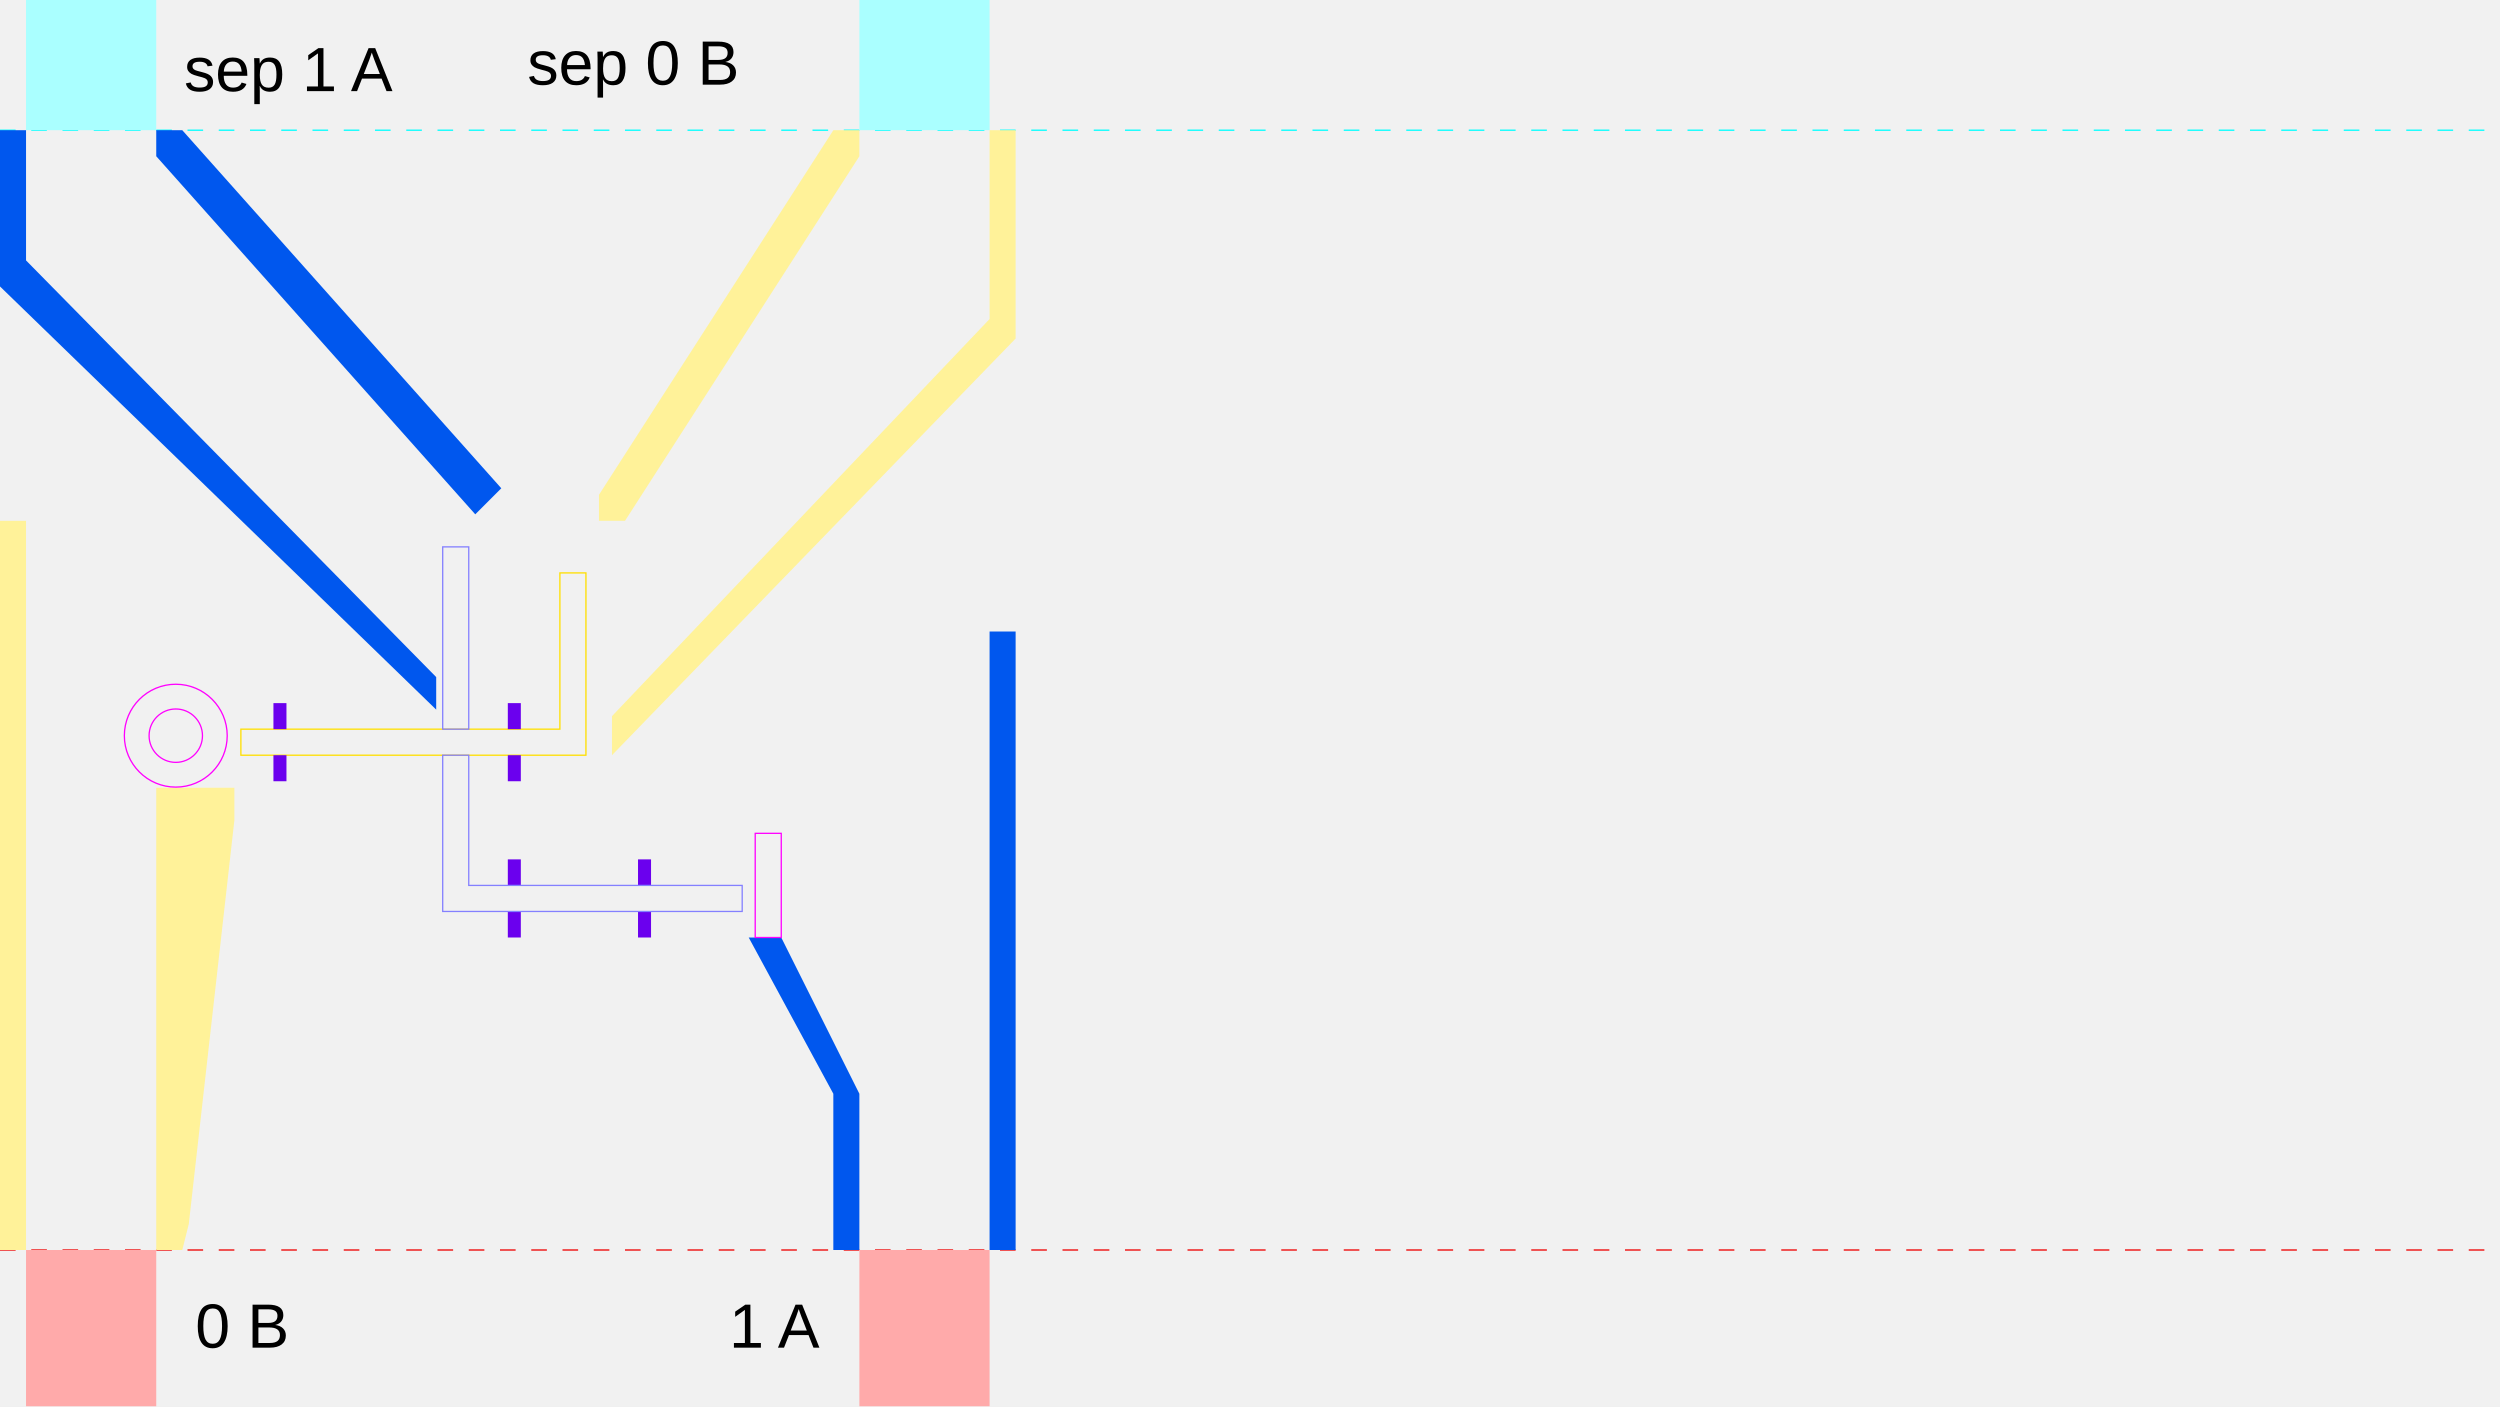
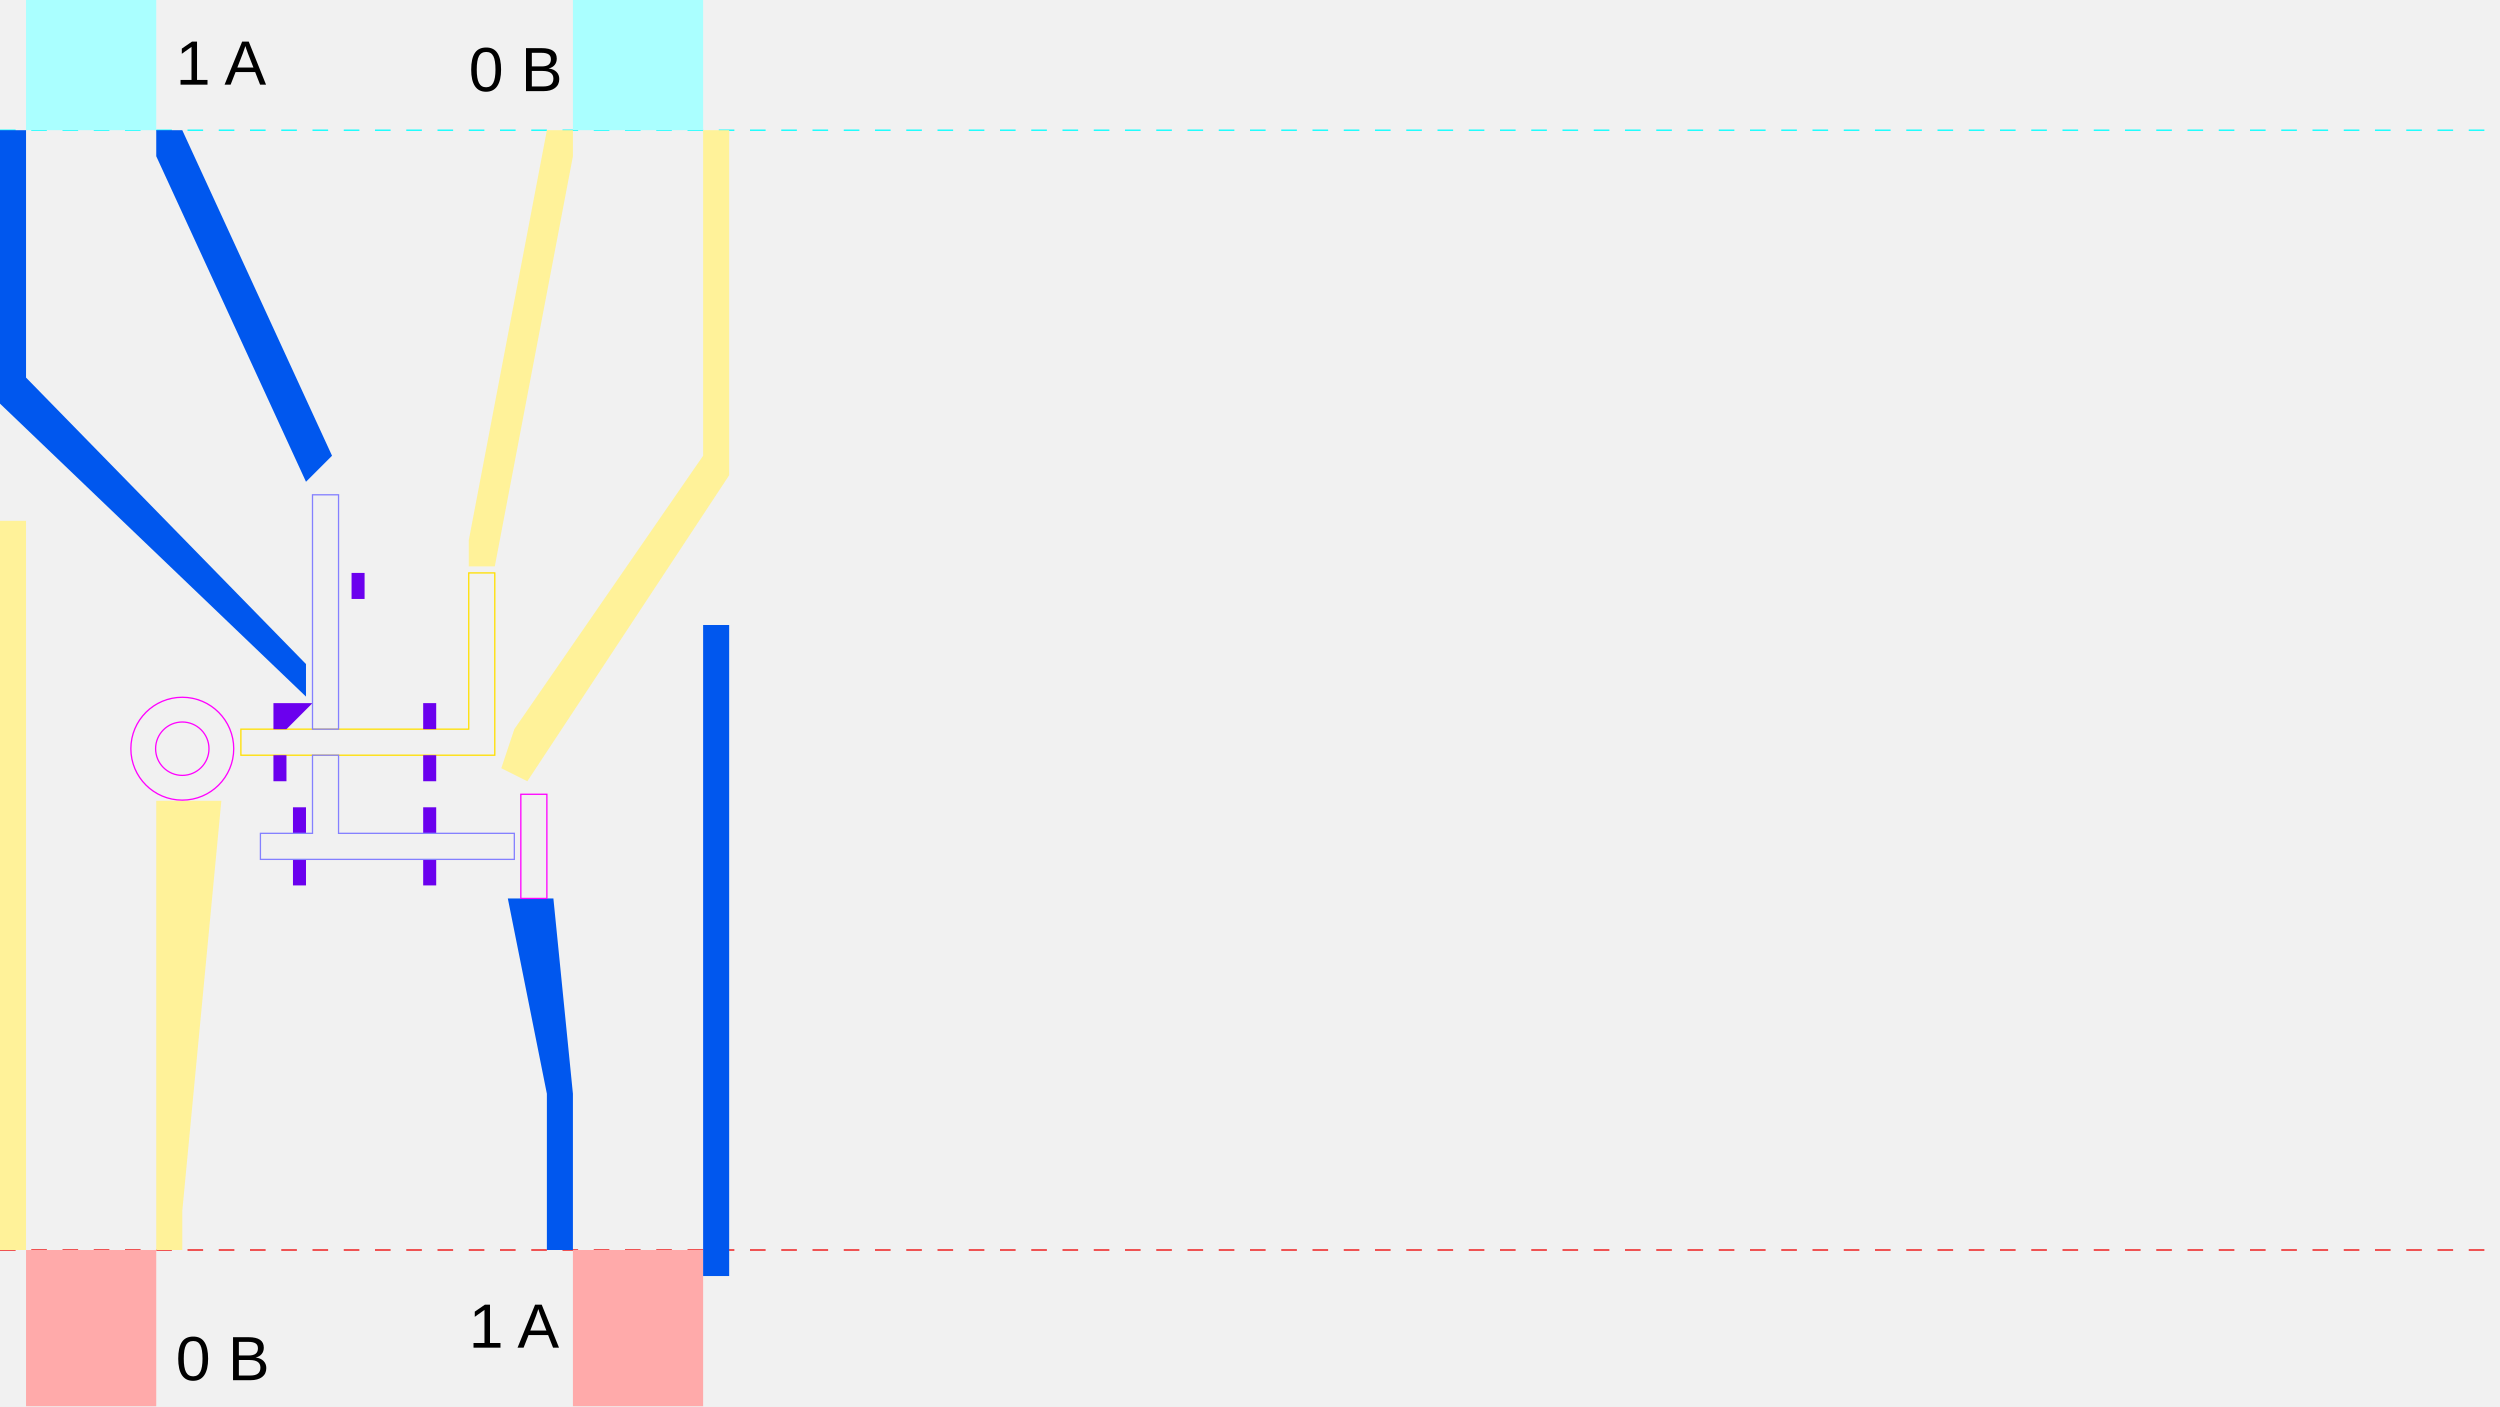
<svg xmlns="http://www.w3.org/2000/svg" id="Layer_1" version="1.1" viewBox="0 0 1920 1080">
  <g opacity=".05">
    <rect width="1920" height="1080" fill="#fff" />
  </g>
  <line y1="960" x2="1920" y2="960" fill="none" stroke="#e00" stroke-dasharray="12" stroke-miterlimit="10" />
  <line y1="100" x2="1920" y2="100" fill="none" stroke="aqua" stroke-dasharray="12" stroke-miterlimit="10" />
-   <rect x="660" width="100" height="100" fill="#aff" />
-   <rect x="660" y="960" width="100" height="120" fill="#faa" />
+   <rect x="440" width="100" height="100" fill="#aff" />
+   <rect x="440" y="960" width="100" height="120" fill="#faa" />
  <g isolation="isolate">
    <g isolation="isolate">
      <g isolation="isolate">
-         <text transform="translate(405 65)" font-family="ArialMT, Arial" font-size="48" isolation="isolate">
-           <tspan x="0" y="0">sep 0 B</tspan>
-         </text>
+         <g isolation="isolate">
+           <text transform="translate(360 70)" font-family="ArialMT, Arial" font-size="48" isolation="isolate">
+             <tspan x="0" y="0">0 B</tspan>
+           </text>
+         </g>
      </g>
    </g>
  </g>
  <g isolation="isolate">
    <g isolation="isolate">
      <g isolation="isolate">
-         <text transform="translate(560.0001 1035)" font-family="ArialMT, Arial" font-size="48" isolation="isolate">
-           <tspan x="0" y="0">1 A</tspan>
-         </text>
+         <g isolation="isolate">
+           <text transform="translate(360.0001 1035)" font-family="ArialMT, Arial" font-size="48" isolation="isolate">
+             <tspan x="0" y="0">1 A</tspan>
+           </text>
+         </g>
      </g>
    </g>
  </g>
  <rect x="20" y="960" width="100" height="120" fill="#faa" />
  <g isolation="isolate">
    <g isolation="isolate">
      <g isolation="isolate">
-         <text transform="translate(150.0001 1035)" font-family="ArialMT, Arial" font-size="48" isolation="isolate">
-           <tspan x="0" y="0">0 B</tspan>
-         </text>
+         <g isolation="isolate">
+           <text transform="translate(135.0001 1060)" font-family="ArialMT, Arial" font-size="48" isolation="isolate">
+             <tspan x="0" y="0">0 B</tspan>
+           </text>
+         </g>
      </g>
    </g>
  </g>
  <rect x="20" width="100" height="100" fill="#aff" />
  <g isolation="isolate">
    <g isolation="isolate">
      <g isolation="isolate">
-         <text transform="translate(141.378 70)" font-family="ArialMT, Arial" font-size="48" isolation="isolate">
-           <tspan x="0" y="0">sep 1 A</tspan>
-         </text>
+         <g isolation="isolate">
+           <text transform="translate(135.0001 65)" font-family="ArialMT, Arial" font-size="48" isolation="isolate">
+             <tspan x="0" y="0">1 A</tspan>
+           </text>
+         </g>
      </g>
    </g>
  </g>
-   <polygon points="20 100 20 200 335 520 335 545 0 220 0 100 20 100" fill="#0057ee" />
-   <rect x="760" y="485" width="20" height="475" fill="#0057ee" />
-   <polygon points="600 720 575 720 640 840 640 960 660 960 660 840 600 720" fill="#0057ee" />
-   <polygon points="120 605 120 960 140 960 145 940 180 630 180 605 120 605" fill="#fff299" />
-   <polygon points="760 100 760 245 470 550 470 580 780 260 780 100 760 100" fill="#fff299" />
+   <polygon points="20 100 20 290 235 510 235 535 0 310 0 100 20 100" fill="#0057ee" />
+   <rect x="540" y="480" width="20" height="500" fill="#0057ee" />
+   <polygon points="425 690 390 690 420 840 420 960 440 960 440 840 425 690" fill="#0057ee" />
+   <polygon points="120 615 120 960 140 960 140 930 170.008 615 120 615" fill="#fff299" />
  <rect y="400" width="20" height="560" fill="#fff299" />
-   <polygon points="450 580 185 580 185 560 430 560 430 440 450 440 450 580" fill="none" stroke="#ffdf00" stroke-miterlimit="10" />
+   <polygon points="380 580 185 580 185 560 360 560 360 440 380 440 380 580" fill="none" stroke="#ffdf00" stroke-miterlimit="10" />
  <rect x="210" y="580" width="10" height="20" fill="#6b00ee" />
-   <rect x="390" y="580" width="10" height="20" fill="#6b00ee" />
-   <rect x="210" y="540" width="10" height="20" fill="#6b00ee" />
-   <rect x="390" y="540" width="10" height="20" fill="#6b00ee" />
-   <rect x="490" y="700" width="10" height="20" fill="#6b00ee" />
-   <rect x="490" y="660" width="10" height="20" fill="#6b00ee" />
-   <rect x="390" y="700" width="10" height="20" fill="#6b00ee" />
-   <rect x="390" y="660" width="10" height="20" fill="#6b00ee" />
-   <path d="M360,560h-20v-140h20v140ZM340,700h230v-20h-210v-100h-20v120Z" fill="none" stroke="#8480ff" stroke-miterlimit="10" />
-   <polygon points="120 100 120 120 365 395 385 375 140 100 120 100" fill="#0057ee" />
-   <polygon points="640 100 460 380 460 400 480 400 660 120 660 100 640 100" fill="#fff299" />
-   <rect x="580" y="640" width="20" height="80" fill="none" stroke="#f0f" stroke-miterlimit="10" />
-   <path d="M135,526c21.505,0,39,17.495,39,39s-17.495,39-39,39-39-17.495-39-39,17.495-39,39-39M135,586c11.579,0,21-9.421,21-21s-9.421-21-21-21-21,9.421-21,21,9.421,21,21,21M135,525c-22.091,0-40,17.909-40,40s17.909,40,40,40,40-17.909,40-40-17.909-40-40-40h0ZM135,585c-11.046,0-20-8.954-20-20s8.954-20,20-20,20,8.954,20,20-8.954,20-20,20h0Z" fill="#f0f" />
+   <rect x="325" y="580" width="10" height="20" fill="#6b00ee" />
+   <polygon points="210 540 240 540 220 560 210 560 210 540" fill="#6b00ee" />
+   <rect x="325" y="540" width="10" height="20" fill="#6b00ee" />
+   <rect x="325" y="660" width="10" height="20" fill="#6b00ee" />
+   <rect x="325" y="620" width="10" height="20" fill="#6b00ee" />
+   <rect x="225" y="660" width="10" height="20" fill="#6b00ee" />
+   <rect x="225" y="620" width="10" height="20" fill="#6b00ee" />
+   <polygon points="120 100 120 120 235 370 255 350 140 100 120 100" fill="#0057ee" />
+   <polygon points="420 100 360 415 360 435 380 435 440 120 440 100 420 100" fill="#fff299" />
+   <path d="M260,560h-20v-180h20v180ZM240,640h-40v20h195v-20h-135v-60h-20v60Z" fill="none" stroke="#8480ff" stroke-miterlimit="10" />
+   <rect x="400" y="610" width="20" height="80" fill="none" stroke="#f0f" stroke-miterlimit="10" />
+   <polygon points="540 100 540 350 395 560 385 590 405 600 560 365 560 100 540 100" fill="#fff299" />
+   <rect x="270" y="440" width="10" height="20" fill="#6b00ee" />
+   <path d="M140,536c21.505,0,39,17.495,39,39s-17.495,39-39,39-39-17.495-39-39,17.495-39,39-39M140,596c11.579,0,21-9.421,21-21s-9.421-21-21-21-21,9.421-21,21,9.421,21,21,21M140,535c-22.091,0-40,17.909-40,40s17.909,40,40,40,40-17.909,40-40-17.909-40-40-40h0ZM140,595c-11.046,0-20-8.954-20-20s8.954-20,20-20,20,8.954,20,20-8.954,20-20,20h0Z" fill="#f0f" />
</svg>
